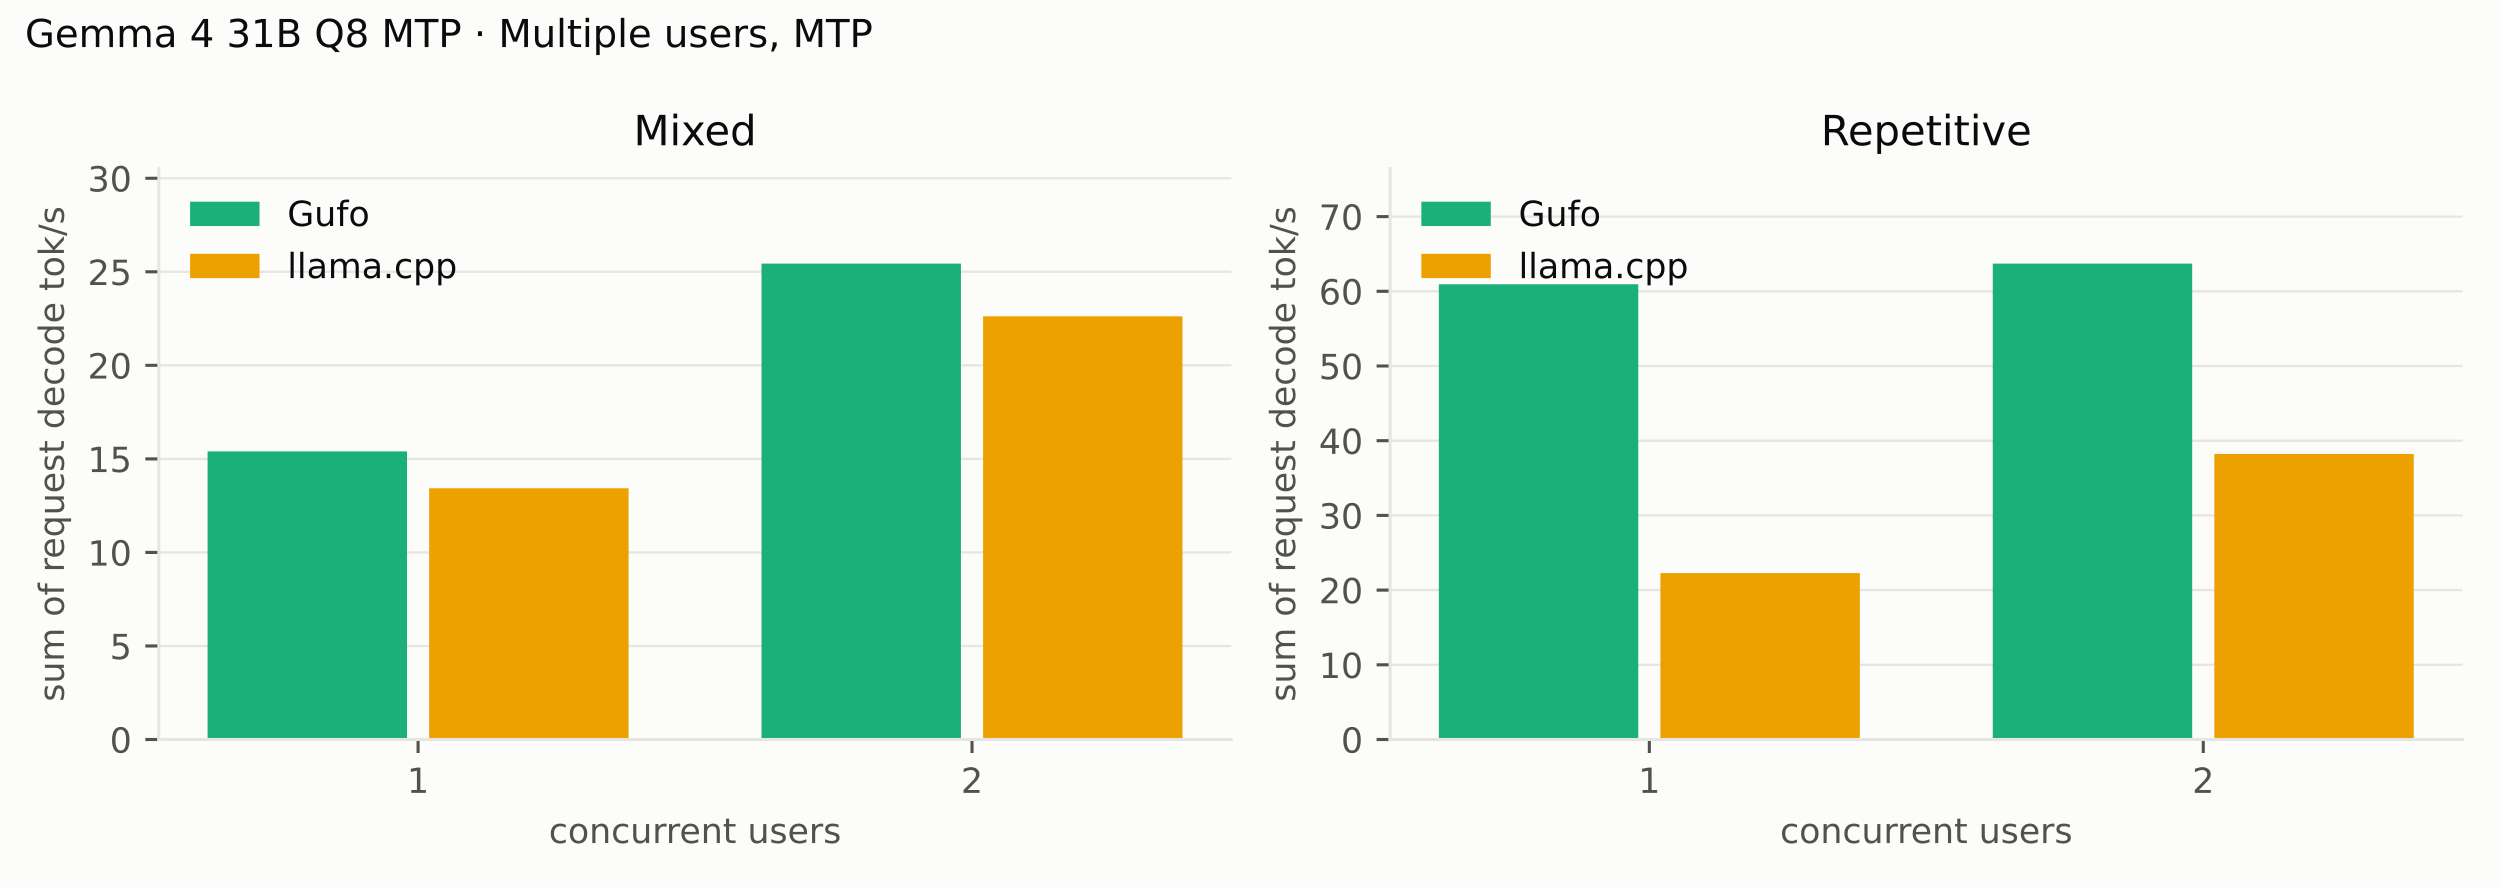
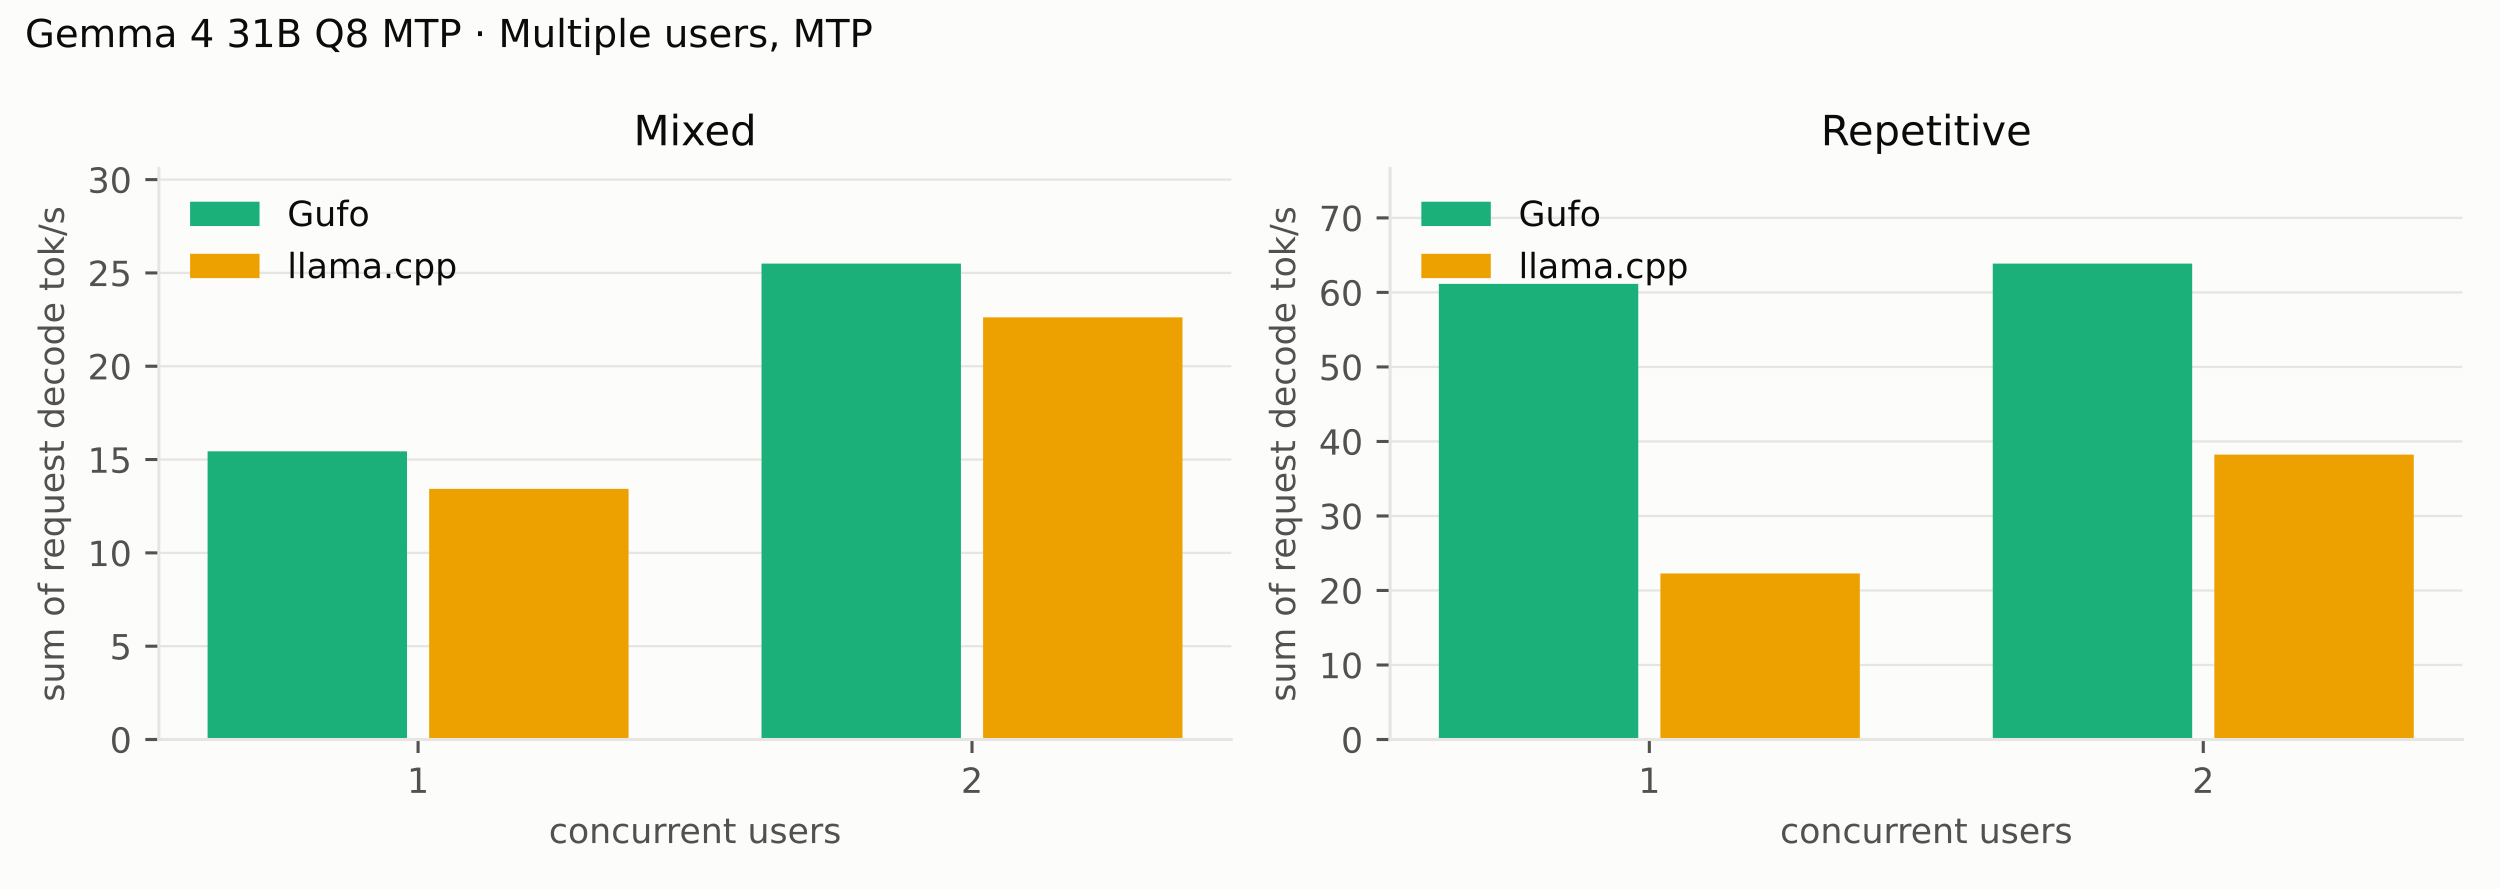
<svg xmlns="http://www.w3.org/2000/svg" xmlns:xlink="http://www.w3.org/1999/xlink" width="648pt" height="230.4pt" viewBox="0 0 648 230.4" version="1.1">
  <defs>
    <style type="text/css">*{stroke-linejoin: round; stroke-linecap: butt}</style>
  </defs>
  <g id="figure_1">
    <g id="patch_1">
      <path d="M 0 230.4 L 648 230.4 L 648 0 L 0 0 z " style="fill: #fcfcfb" />
    </g>
    <g id="axes_1">
      <g id="patch_2">
        <path d="M 41.173 191.68 L 319.14 191.68 L 319.14 43.647 L 41.173 43.647 z " style="fill: #fcfcfb" />
      </g>
      <g id="matplotlib.axis_1">
        <g id="xtick_1">
          <g id="line2d_1">
            <defs>
              <path id="m1ebf051f68" d="M 0 0 L 0 3.5 " style="stroke: #52514e; stroke-width: 0.8" />
            </defs>
            <g>
              <use xlink:href="#m1ebf051f68" x="108.368" y="191.68" style="fill: #52514e; stroke: #52514e; stroke-width: 0.8" />
            </g>
          </g>
          <g id="text_1">
            <text style="font-size: 9px; font-family: 'DejaVu Sans', 'Bitstream Vera Sans', 'Computer Modern Sans Serif', 'Lucida Grande', 'Verdana', 'Geneva', 'Lucid', 'Arial', 'Helvetica', 'Avant Garde', sans-serif; text-anchor: middle; fill: #52514e" x="108.368" y="205.518" transform="rotate(-0 108.3677 205.5179)">1</text>
          </g>
        </g>
        <g id="xtick_2">
          <g id="line2d_2">
            <g>
              <use xlink:href="#m1ebf051f68" x="251.946" y="191.68" style="fill: #52514e; stroke: #52514e; stroke-width: 0.8" />
            </g>
          </g>
          <g id="text_2">
            <text style="font-size: 9px; font-family: 'DejaVu Sans', 'Bitstream Vera Sans', 'Computer Modern Sans Serif', 'Lucida Grande', 'Verdana', 'Geneva', 'Lucid', 'Arial', 'Helvetica', 'Avant Garde', sans-serif; text-anchor: middle; fill: #52514e" x="251.946" y="205.518" transform="rotate(-0 251.9455 205.5179)">2</text>
          </g>
        </g>
        <g id="text_3">
          <text style="font-size: 9px; font-family: 'DejaVu Sans', 'Bitstream Vera Sans', 'Computer Modern Sans Serif', 'Lucida Grande', 'Verdana', 'Geneva', 'Lucid', 'Arial', 'Helvetica', 'Avant Garde', sans-serif; text-anchor: middle; fill: #52514e" x="180.157" y="218.518" transform="rotate(-0 180.1566 218.5179)">concurrent users</text>
        </g>
      </g>
      <g id="matplotlib.axis_2">
        <g id="ytick_1">
          <g id="line2d_3">
            <path d="M 41.173 191.68 L 319.14 191.68 " clip-path="url(#p87799a34b1)" style="fill: none; stroke: #e6e5e1; stroke-width: 0.6; stroke-linecap: square" />
          </g>
          <g id="line2d_4">
            <defs>
              <path id="m680e5b1e24" d="M 0 0 L -3.5 0 " style="stroke: #52514e; stroke-width: 0.8" />
            </defs>
            <g>
              <use xlink:href="#m680e5b1e24" x="41.173" y="191.68" style="fill: #52514e; stroke: #52514e; stroke-width: 0.8" />
            </g>
          </g>
          <g id="text_4">
            <text style="font-size: 9px; font-family: 'DejaVu Sans', 'Bitstream Vera Sans', 'Computer Modern Sans Serif', 'Lucida Grande', 'Verdana', 'Geneva', 'Lucid', 'Arial', 'Helvetica', 'Avant Garde', sans-serif; text-anchor: end; fill: #52514e" x="34.173" y="195.099" transform="rotate(-0 34.1732 195.0989)">0</text>
          </g>
        </g>
        <g id="ytick_2">
          <g id="line2d_5">
-             <path d="M 41.173 167.435 L 319.14 167.435 " clip-path="url(#p87799a34b1)" style="fill: none; stroke: #e6e5e1; stroke-width: 0.6; stroke-linecap: square" />
+             <path d="M 41.173 167.492 L 319.14 167.492 " clip-path="url(#p87799a34b1)" style="fill: none; stroke: #e6e5e1; stroke-width: 0.6; stroke-linecap: square" />
          </g>
          <g id="line2d_6">
            <g>
-               <use xlink:href="#m680e5b1e24" x="41.173" y="167.435" style="fill: #52514e; stroke: #52514e; stroke-width: 0.8" />
+               <use xlink:href="#m680e5b1e24" x="41.173" y="167.492" style="fill: #52514e; stroke: #52514e; stroke-width: 0.8" />
            </g>
          </g>
          <g id="text_5">
-             <text style="font-size: 9px; font-family: 'DejaVu Sans', 'Bitstream Vera Sans', 'Computer Modern Sans Serif', 'Lucida Grande', 'Verdana', 'Geneva', 'Lucid', 'Arial', 'Helvetica', 'Avant Garde', sans-serif; text-anchor: end; fill: #52514e" x="34.173" y="170.854" transform="rotate(-0 34.1732 170.8535)">5</text>
+             <text style="font-size: 9px; font-family: 'DejaVu Sans', 'Bitstream Vera Sans', 'Computer Modern Sans Serif', 'Lucida Grande', 'Verdana', 'Geneva', 'Lucid', 'Arial', 'Helvetica', 'Avant Garde', sans-serif; text-anchor: end; fill: #52514e" x="34.173" y="170.911" transform="rotate(-0 34.1732 170.9106)">5</text>
          </g>
        </g>
        <g id="ytick_3">
          <g id="line2d_7">
-             <path d="M 41.173 143.189 L 319.14 143.189 " clip-path="url(#p87799a34b1)" style="fill: none; stroke: #e6e5e1; stroke-width: 0.6; stroke-linecap: square" />
+             <path d="M 41.173 143.303 L 319.14 143.303 " clip-path="url(#p87799a34b1)" style="fill: none; stroke: #e6e5e1; stroke-width: 0.6; stroke-linecap: square" />
          </g>
          <g id="line2d_8">
            <g>
-               <use xlink:href="#m680e5b1e24" x="41.173" y="143.189" style="fill: #52514e; stroke: #52514e; stroke-width: 0.8" />
+               <use xlink:href="#m680e5b1e24" x="41.173" y="143.303" style="fill: #52514e; stroke: #52514e; stroke-width: 0.8" />
            </g>
          </g>
          <g id="text_6">
-             <text style="font-size: 9px; font-family: 'DejaVu Sans', 'Bitstream Vera Sans', 'Computer Modern Sans Serif', 'Lucida Grande', 'Verdana', 'Geneva', 'Lucid', 'Arial', 'Helvetica', 'Avant Garde', sans-serif; text-anchor: end; fill: #52514e" x="34.173" y="146.608" transform="rotate(-0 34.1732 146.6081)">10</text>
+             <text style="font-size: 9px; font-family: 'DejaVu Sans', 'Bitstream Vera Sans', 'Computer Modern Sans Serif', 'Lucida Grande', 'Verdana', 'Geneva', 'Lucid', 'Arial', 'Helvetica', 'Avant Garde', sans-serif; text-anchor: end; fill: #52514e" x="34.173" y="146.722" transform="rotate(-0 34.1732 146.7222)">10</text>
          </g>
        </g>
        <g id="ytick_4">
          <g id="line2d_9">
-             <path d="M 41.173 118.944 L 319.14 118.944 " clip-path="url(#p87799a34b1)" style="fill: none; stroke: #e6e5e1; stroke-width: 0.6; stroke-linecap: square" />
+             <path d="M 41.173 119.115 L 319.14 119.115 " clip-path="url(#p87799a34b1)" style="fill: none; stroke: #e6e5e1; stroke-width: 0.6; stroke-linecap: square" />
          </g>
          <g id="line2d_10">
            <g>
-               <use xlink:href="#m680e5b1e24" x="41.173" y="118.944" style="fill: #52514e; stroke: #52514e; stroke-width: 0.8" />
+               <use xlink:href="#m680e5b1e24" x="41.173" y="119.115" style="fill: #52514e; stroke: #52514e; stroke-width: 0.8" />
            </g>
          </g>
          <g id="text_7">
-             <text style="font-size: 9px; font-family: 'DejaVu Sans', 'Bitstream Vera Sans', 'Computer Modern Sans Serif', 'Lucida Grande', 'Verdana', 'Geneva', 'Lucid', 'Arial', 'Helvetica', 'Avant Garde', sans-serif; text-anchor: end; fill: #52514e" x="34.173" y="122.363" transform="rotate(-0 34.1732 122.3627)">15</text>
+             <text style="font-size: 9px; font-family: 'DejaVu Sans', 'Bitstream Vera Sans', 'Computer Modern Sans Serif', 'Lucida Grande', 'Verdana', 'Geneva', 'Lucid', 'Arial', 'Helvetica', 'Avant Garde', sans-serif; text-anchor: end; fill: #52514e" x="34.173" y="122.534" transform="rotate(-0 34.1732 122.5338)">15</text>
          </g>
        </g>
        <g id="ytick_5">
          <g id="line2d_11">
-             <path d="M 41.173 94.698 L 319.14 94.698 " clip-path="url(#p87799a34b1)" style="fill: none; stroke: #e6e5e1; stroke-width: 0.6; stroke-linecap: square" />
+             <path d="M 41.173 94.926 L 319.14 94.926 " clip-path="url(#p87799a34b1)" style="fill: none; stroke: #e6e5e1; stroke-width: 0.6; stroke-linecap: square" />
          </g>
          <g id="line2d_12">
            <g>
-               <use xlink:href="#m680e5b1e24" x="41.173" y="94.698" style="fill: #52514e; stroke: #52514e; stroke-width: 0.8" />
+               <use xlink:href="#m680e5b1e24" x="41.173" y="94.926" style="fill: #52514e; stroke: #52514e; stroke-width: 0.8" />
            </g>
          </g>
          <g id="text_8">
-             <text style="font-size: 9px; font-family: 'DejaVu Sans', 'Bitstream Vera Sans', 'Computer Modern Sans Serif', 'Lucida Grande', 'Verdana', 'Geneva', 'Lucid', 'Arial', 'Helvetica', 'Avant Garde', sans-serif; text-anchor: end; fill: #52514e" x="34.173" y="98.117" transform="rotate(-0 34.1732 98.11722)">20</text>
+             <text style="font-size: 9px; font-family: 'DejaVu Sans', 'Bitstream Vera Sans', 'Computer Modern Sans Serif', 'Lucida Grande', 'Verdana', 'Geneva', 'Lucid', 'Arial', 'Helvetica', 'Avant Garde', sans-serif; text-anchor: end; fill: #52514e" x="34.173" y="98.345" transform="rotate(-0 34.1732 98.34541)">20</text>
          </g>
        </g>
        <g id="ytick_6">
          <g id="line2d_13">
-             <path d="M 41.173 70.453 L 319.14 70.453 " clip-path="url(#p87799a34b1)" style="fill: none; stroke: #e6e5e1; stroke-width: 0.6; stroke-linecap: square" />
+             <path d="M 41.173 70.738 L 319.14 70.738 " clip-path="url(#p87799a34b1)" style="fill: none; stroke: #e6e5e1; stroke-width: 0.6; stroke-linecap: square" />
          </g>
          <g id="line2d_14">
            <g>
-               <use xlink:href="#m680e5b1e24" x="41.173" y="70.453" style="fill: #52514e; stroke: #52514e; stroke-width: 0.8" />
+               <use xlink:href="#m680e5b1e24" x="41.173" y="70.738" style="fill: #52514e; stroke: #52514e; stroke-width: 0.8" />
            </g>
          </g>
          <g id="text_9">
-             <text style="font-size: 9px; font-family: 'DejaVu Sans', 'Bitstream Vera Sans', 'Computer Modern Sans Serif', 'Lucida Grande', 'Verdana', 'Geneva', 'Lucid', 'Arial', 'Helvetica', 'Avant Garde', sans-serif; text-anchor: end; fill: #52514e" x="34.173" y="73.872" transform="rotate(-0 34.1732 73.87179)">25</text>
+             <text style="font-size: 9px; font-family: 'DejaVu Sans', 'Bitstream Vera Sans', 'Computer Modern Sans Serif', 'Lucida Grande', 'Verdana', 'Geneva', 'Lucid', 'Arial', 'Helvetica', 'Avant Garde', sans-serif; text-anchor: end; fill: #52514e" x="34.173" y="74.157" transform="rotate(-0 34.1732 74.15703)">25</text>
          </g>
        </g>
        <g id="ytick_7">
          <g id="line2d_15">
-             <path d="M 41.173 46.207 L 319.14 46.207 " clip-path="url(#p87799a34b1)" style="fill: none; stroke: #e6e5e1; stroke-width: 0.6; stroke-linecap: square" />
+             <path d="M 41.173 46.55 L 319.14 46.55 " clip-path="url(#p87799a34b1)" style="fill: none; stroke: #e6e5e1; stroke-width: 0.6; stroke-linecap: square" />
          </g>
          <g id="line2d_16">
            <g>
-               <use xlink:href="#m680e5b1e24" x="41.173" y="46.207" style="fill: #52514e; stroke: #52514e; stroke-width: 0.8" />
+               <use xlink:href="#m680e5b1e24" x="41.173" y="46.55" style="fill: #52514e; stroke: #52514e; stroke-width: 0.8" />
            </g>
          </g>
          <g id="text_10">
-             <text style="font-size: 9px; font-family: 'DejaVu Sans', 'Bitstream Vera Sans', 'Computer Modern Sans Serif', 'Lucida Grande', 'Verdana', 'Geneva', 'Lucid', 'Arial', 'Helvetica', 'Avant Garde', sans-serif; text-anchor: end; fill: #52514e" x="34.173" y="49.626" transform="rotate(-0 34.1732 49.62636)">30</text>
+             <text style="font-size: 9px; font-family: 'DejaVu Sans', 'Bitstream Vera Sans', 'Computer Modern Sans Serif', 'Lucida Grande', 'Verdana', 'Geneva', 'Lucid', 'Arial', 'Helvetica', 'Avant Garde', sans-serif; text-anchor: end; fill: #52514e" x="34.173" y="49.969" transform="rotate(-0 34.1732 49.96865)">30</text>
          </g>
        </g>
        <g id="text_11">
          <text style="font-size: 9px; font-family: 'DejaVu Sans', 'Bitstream Vera Sans', 'Computer Modern Sans Serif', 'Lucida Grande', 'Verdana', 'Geneva', 'Lucid', 'Arial', 'Helvetica', 'Avant Garde', sans-serif; text-anchor: middle; fill: #52514e" x="16.559" y="117.664" transform="rotate(-90 16.55859 117.6635)">sum of request decode tok/s</text>
        </g>
      </g>
      <g id="patch_3">
-         <path d="M 53.808 191.68 L 105.496 191.68 L 105.496 117.004 L 53.808 117.004 z " clip-path="url(#p87799a34b1)" style="fill: #1baf7a" />
+         <path d="M 53.808 191.68 L 105.496 191.68 L 105.496 116.986 L 53.808 116.986 z " clip-path="url(#p87799a34b1)" style="fill: #1baf7a" />
      </g>
      <g id="patch_4">
        <path d="M 197.386 191.68 L 249.074 191.68 L 249.074 68.319 L 197.386 68.319 z " clip-path="url(#p87799a34b1)" style="fill: #1baf7a" />
      </g>
      <g id="patch_5">
-         <path d="M 111.239 191.68 L 162.927 191.68 L 162.927 126.557 L 111.239 126.557 z " clip-path="url(#p87799a34b1)" style="fill: #eda100" />
+         <path d="M 111.239 191.68 L 162.927 191.68 L 162.927 126.71 L 111.239 126.71 z " clip-path="url(#p87799a34b1)" style="fill: #eda100" />
      </g>
      <g id="patch_6">
-         <path d="M 254.817 191.68 L 306.505 191.68 L 306.505 81.994 L 254.817 81.994 z " clip-path="url(#p87799a34b1)" style="fill: #eda100" />
+         <path d="M 254.817 191.68 L 306.505 191.68 L 306.505 82.252 L 254.817 82.252 z " clip-path="url(#p87799a34b1)" style="fill: #eda100" />
      </g>
      <g id="patch_7">
        <path d="M 41.173 191.68 L 41.173 43.647 " style="fill: none; stroke: #e6e5e1; stroke-width: 0.8; stroke-linejoin: miter; stroke-linecap: square" />
      </g>
      <g id="patch_8">
        <path d="M 41.173 191.68 L 319.14 191.68 " style="fill: none; stroke: #e6e5e1; stroke-width: 0.8; stroke-linejoin: miter; stroke-linecap: square" />
      </g>
      <g id="text_12">
        <text style="font-size: 10.8px; font-family: 'DejaVu Sans', 'Bitstream Vera Sans', 'Computer Modern Sans Serif', 'Lucida Grande', 'Verdana', 'Geneva', 'Lucid', 'Arial', 'Helvetica', 'Avant Garde', sans-serif; text-anchor: middle; fill: #0b0b0b" x="180.157" y="37.647" transform="rotate(-0 180.1566 37.64709)">Mixed</text>
      </g>
      <g id="legend_1">
        <g id="patch_9">
          <path d="M 49.273 58.586 L 67.273 58.586 L 67.273 52.286 L 49.273 52.286 z " style="fill: #1baf7a" />
        </g>
        <g id="text_13">
          <text style="font-size: 9px; font-family: 'DejaVu Sans', 'Bitstream Vera Sans', 'Computer Modern Sans Serif', 'Lucida Grande', 'Verdana', 'Geneva', 'Lucid', 'Arial', 'Helvetica', 'Avant Garde', sans-serif; text-anchor: start; fill: #0b0b0b" x="74.473" y="58.586" transform="rotate(-0 74.4732 58.58569)">Gufo</text>
        </g>
        <g id="patch_10">
          <path d="M 49.273 72.086 L 67.273 72.086 L 67.273 65.786 L 49.273 65.786 z " style="fill: #eda100" />
        </g>
        <g id="text_14">
          <text style="font-size: 9px; font-family: 'DejaVu Sans', 'Bitstream Vera Sans', 'Computer Modern Sans Serif', 'Lucida Grande', 'Verdana', 'Geneva', 'Lucid', 'Arial', 'Helvetica', 'Avant Garde', sans-serif; text-anchor: start; fill: #0b0b0b" x="74.473" y="72.086" transform="rotate(-0 74.4732 72.08639)">llama.cpp</text>
        </g>
      </g>
    </g>
    <g id="axes_2">
      <g id="patch_11">
        <path d="M 360.313 191.68 L 638.28 191.68 L 638.28 43.647 L 360.313 43.647 z " style="fill: #fcfcfb" />
      </g>
      <g id="matplotlib.axis_3">
        <g id="xtick_3">
          <g id="line2d_17">
            <g>
              <use xlink:href="#m1ebf051f68" x="427.508" y="191.68" style="fill: #52514e; stroke: #52514e; stroke-width: 0.8" />
            </g>
          </g>
          <g id="text_15">
            <text style="font-size: 9px; font-family: 'DejaVu Sans', 'Bitstream Vera Sans', 'Computer Modern Sans Serif', 'Lucida Grande', 'Verdana', 'Geneva', 'Lucid', 'Arial', 'Helvetica', 'Avant Garde', sans-serif; text-anchor: middle; fill: #52514e" x="427.508" y="205.518" transform="rotate(-0 427.5077 205.5179)">1</text>
          </g>
        </g>
        <g id="xtick_4">
          <g id="line2d_18">
            <g>
              <use xlink:href="#m1ebf051f68" x="571.086" y="191.68" style="fill: #52514e; stroke: #52514e; stroke-width: 0.8" />
            </g>
          </g>
          <g id="text_16">
            <text style="font-size: 9px; font-family: 'DejaVu Sans', 'Bitstream Vera Sans', 'Computer Modern Sans Serif', 'Lucida Grande', 'Verdana', 'Geneva', 'Lucid', 'Arial', 'Helvetica', 'Avant Garde', sans-serif; text-anchor: middle; fill: #52514e" x="571.086" y="205.518" transform="rotate(-0 571.0855 205.5179)">2</text>
          </g>
        </g>
        <g id="text_17">
          <text style="font-size: 9px; font-family: 'DejaVu Sans', 'Bitstream Vera Sans', 'Computer Modern Sans Serif', 'Lucida Grande', 'Verdana', 'Geneva', 'Lucid', 'Arial', 'Helvetica', 'Avant Garde', sans-serif; text-anchor: middle; fill: #52514e" x="499.297" y="218.518" transform="rotate(-0 499.2966 218.5179)">concurrent users</text>
        </g>
      </g>
      <g id="matplotlib.axis_4">
        <g id="ytick_8">
          <g id="line2d_19">
            <path d="M 360.313 191.68 L 638.28 191.68 " clip-path="url(#pc43547f688)" style="fill: none; stroke: #e6e5e1; stroke-width: 0.6; stroke-linecap: square" />
          </g>
          <g id="line2d_20">
            <g>
              <use xlink:href="#m680e5b1e24" x="360.313" y="191.68" style="fill: #52514e; stroke: #52514e; stroke-width: 0.8" />
            </g>
          </g>
          <g id="text_18">
            <text style="font-size: 9px; font-family: 'DejaVu Sans', 'Bitstream Vera Sans', 'Computer Modern Sans Serif', 'Lucida Grande', 'Verdana', 'Geneva', 'Lucid', 'Arial', 'Helvetica', 'Avant Garde', sans-serif; text-anchor: end; fill: #52514e" x="353.313" y="195.099" transform="rotate(-0 353.3132 195.0989)">0</text>
          </g>
        </g>
        <g id="ytick_9">
          <g id="line2d_21">
-             <path d="M 360.313 172.317 L 638.28 172.317 " clip-path="url(#pc43547f688)" style="fill: none; stroke: #e6e5e1; stroke-width: 0.6; stroke-linecap: square" />
+             <path d="M 360.313 172.366 L 638.28 172.366 " clip-path="url(#pc43547f688)" style="fill: none; stroke: #e6e5e1; stroke-width: 0.6; stroke-linecap: square" />
          </g>
          <g id="line2d_22">
            <g>
-               <use xlink:href="#m680e5b1e24" x="360.313" y="172.317" style="fill: #52514e; stroke: #52514e; stroke-width: 0.8" />
+               <use xlink:href="#m680e5b1e24" x="360.313" y="172.366" style="fill: #52514e; stroke: #52514e; stroke-width: 0.8" />
            </g>
          </g>
          <g id="text_19">
-             <text style="font-size: 9px; font-family: 'DejaVu Sans', 'Bitstream Vera Sans', 'Computer Modern Sans Serif', 'Lucida Grande', 'Verdana', 'Geneva', 'Lucid', 'Arial', 'Helvetica', 'Avant Garde', sans-serif; text-anchor: end; fill: #52514e" x="353.313" y="175.736" transform="rotate(-0 353.3132 175.7361)">10</text>
+             <text style="font-size: 9px; font-family: 'DejaVu Sans', 'Bitstream Vera Sans', 'Computer Modern Sans Serif', 'Lucida Grande', 'Verdana', 'Geneva', 'Lucid', 'Arial', 'Helvetica', 'Avant Garde', sans-serif; text-anchor: end; fill: #52514e" x="353.313" y="175.785" transform="rotate(-0 353.3132 175.7846)">10</text>
          </g>
        </g>
        <g id="ytick_10">
          <g id="line2d_23">
-             <path d="M 360.313 152.954 L 638.28 152.954 " clip-path="url(#pc43547f688)" style="fill: none; stroke: #e6e5e1; stroke-width: 0.6; stroke-linecap: square" />
+             <path d="M 360.313 153.051 L 638.28 153.051 " clip-path="url(#pc43547f688)" style="fill: none; stroke: #e6e5e1; stroke-width: 0.6; stroke-linecap: square" />
          </g>
          <g id="line2d_24">
            <g>
-               <use xlink:href="#m680e5b1e24" x="360.313" y="152.954" style="fill: #52514e; stroke: #52514e; stroke-width: 0.8" />
+               <use xlink:href="#m680e5b1e24" x="360.313" y="153.051" style="fill: #52514e; stroke: #52514e; stroke-width: 0.8" />
            </g>
          </g>
          <g id="text_20">
-             <text style="font-size: 9px; font-family: 'DejaVu Sans', 'Bitstream Vera Sans', 'Computer Modern Sans Serif', 'Lucida Grande', 'Verdana', 'Geneva', 'Lucid', 'Arial', 'Helvetica', 'Avant Garde', sans-serif; text-anchor: end; fill: #52514e" x="353.313" y="156.373" transform="rotate(-0 353.3132 156.3732)">20</text>
+             <text style="font-size: 9px; font-family: 'DejaVu Sans', 'Bitstream Vera Sans', 'Computer Modern Sans Serif', 'Lucida Grande', 'Verdana', 'Geneva', 'Lucid', 'Arial', 'Helvetica', 'Avant Garde', sans-serif; text-anchor: end; fill: #52514e" x="353.313" y="156.47" transform="rotate(-0 353.3132 156.4702)">20</text>
          </g>
        </g>
        <g id="ytick_11">
          <g id="line2d_25">
-             <path d="M 360.313 133.591 L 638.28 133.591 " clip-path="url(#pc43547f688)" style="fill: none; stroke: #e6e5e1; stroke-width: 0.6; stroke-linecap: square" />
+             <path d="M 360.313 133.737 L 638.28 133.737 " clip-path="url(#pc43547f688)" style="fill: none; stroke: #e6e5e1; stroke-width: 0.6; stroke-linecap: square" />
          </g>
          <g id="line2d_26">
            <g>
-               <use xlink:href="#m680e5b1e24" x="360.313" y="133.591" style="fill: #52514e; stroke: #52514e; stroke-width: 0.8" />
+               <use xlink:href="#m680e5b1e24" x="360.313" y="133.737" style="fill: #52514e; stroke: #52514e; stroke-width: 0.8" />
            </g>
          </g>
          <g id="text_21">
-             <text style="font-size: 9px; font-family: 'DejaVu Sans', 'Bitstream Vera Sans', 'Computer Modern Sans Serif', 'Lucida Grande', 'Verdana', 'Geneva', 'Lucid', 'Arial', 'Helvetica', 'Avant Garde', sans-serif; text-anchor: end; fill: #52514e" x="353.313" y="137.01" transform="rotate(-0 353.3132 137.0104)">30</text>
+             <text style="font-size: 9px; font-family: 'DejaVu Sans', 'Bitstream Vera Sans', 'Computer Modern Sans Serif', 'Lucida Grande', 'Verdana', 'Geneva', 'Lucid', 'Arial', 'Helvetica', 'Avant Garde', sans-serif; text-anchor: end; fill: #52514e" x="353.313" y="137.156" transform="rotate(-0 353.3132 137.1559)">30</text>
          </g>
        </g>
        <g id="ytick_12">
          <g id="line2d_27">
-             <path d="M 360.313 114.229 L 638.28 114.229 " clip-path="url(#pc43547f688)" style="fill: none; stroke: #e6e5e1; stroke-width: 0.6; stroke-linecap: square" />
+             <path d="M 360.313 114.423 L 638.28 114.423 " clip-path="url(#pc43547f688)" style="fill: none; stroke: #e6e5e1; stroke-width: 0.6; stroke-linecap: square" />
          </g>
          <g id="line2d_28">
            <g>
-               <use xlink:href="#m680e5b1e24" x="360.313" y="114.229" style="fill: #52514e; stroke: #52514e; stroke-width: 0.8" />
+               <use xlink:href="#m680e5b1e24" x="360.313" y="114.423" style="fill: #52514e; stroke: #52514e; stroke-width: 0.8" />
            </g>
          </g>
          <g id="text_22">
-             <text style="font-size: 9px; font-family: 'DejaVu Sans', 'Bitstream Vera Sans', 'Computer Modern Sans Serif', 'Lucida Grande', 'Verdana', 'Geneva', 'Lucid', 'Arial', 'Helvetica', 'Avant Garde', sans-serif; text-anchor: end; fill: #52514e" x="353.313" y="117.648" transform="rotate(-0 353.3132 117.6475)">40</text>
+             <text style="font-size: 9px; font-family: 'DejaVu Sans', 'Bitstream Vera Sans', 'Computer Modern Sans Serif', 'Lucida Grande', 'Verdana', 'Geneva', 'Lucid', 'Arial', 'Helvetica', 'Avant Garde', sans-serif; text-anchor: end; fill: #52514e" x="353.313" y="117.842" transform="rotate(-0 353.3132 117.8415)">40</text>
          </g>
        </g>
        <g id="ytick_13">
          <g id="line2d_29">
-             <path d="M 360.313 94.866 L 638.28 94.866 " clip-path="url(#pc43547f688)" style="fill: none; stroke: #e6e5e1; stroke-width: 0.6; stroke-linecap: square" />
+             <path d="M 360.313 95.108 L 638.28 95.108 " clip-path="url(#pc43547f688)" style="fill: none; stroke: #e6e5e1; stroke-width: 0.6; stroke-linecap: square" />
          </g>
          <g id="line2d_30">
            <g>
-               <use xlink:href="#m680e5b1e24" x="360.313" y="94.866" style="fill: #52514e; stroke: #52514e; stroke-width: 0.8" />
+               <use xlink:href="#m680e5b1e24" x="360.313" y="95.108" style="fill: #52514e; stroke: #52514e; stroke-width: 0.8" />
            </g>
          </g>
          <g id="text_23">
-             <text style="font-size: 9px; font-family: 'DejaVu Sans', 'Bitstream Vera Sans', 'Computer Modern Sans Serif', 'Lucida Grande', 'Verdana', 'Geneva', 'Lucid', 'Arial', 'Helvetica', 'Avant Garde', sans-serif; text-anchor: end; fill: #52514e" x="353.313" y="98.285" transform="rotate(-0 353.3132 98.28467)">50</text>
+             <text style="font-size: 9px; font-family: 'DejaVu Sans', 'Bitstream Vera Sans', 'Computer Modern Sans Serif', 'Lucida Grande', 'Verdana', 'Geneva', 'Lucid', 'Arial', 'Helvetica', 'Avant Garde', sans-serif; text-anchor: end; fill: #52514e" x="353.313" y="98.527" transform="rotate(-0 353.3132 98.52719)">50</text>
          </g>
        </g>
        <g id="ytick_14">
          <g id="line2d_31">
-             <path d="M 360.313 75.503 L 638.28 75.503 " clip-path="url(#pc43547f688)" style="fill: none; stroke: #e6e5e1; stroke-width: 0.6; stroke-linecap: square" />
+             <path d="M 360.313 75.794 L 638.28 75.794 " clip-path="url(#pc43547f688)" style="fill: none; stroke: #e6e5e1; stroke-width: 0.6; stroke-linecap: square" />
          </g>
          <g id="line2d_32">
            <g>
-               <use xlink:href="#m680e5b1e24" x="360.313" y="75.503" style="fill: #52514e; stroke: #52514e; stroke-width: 0.8" />
+               <use xlink:href="#m680e5b1e24" x="360.313" y="75.794" style="fill: #52514e; stroke: #52514e; stroke-width: 0.8" />
            </g>
          </g>
          <g id="text_24">
-             <text style="font-size: 9px; font-family: 'DejaVu Sans', 'Bitstream Vera Sans', 'Computer Modern Sans Serif', 'Lucida Grande', 'Verdana', 'Geneva', 'Lucid', 'Arial', 'Helvetica', 'Avant Garde', sans-serif; text-anchor: end; fill: #52514e" x="353.313" y="78.922" transform="rotate(-0 353.3132 78.92181)">60</text>
+             <text style="font-size: 9px; font-family: 'DejaVu Sans', 'Bitstream Vera Sans', 'Computer Modern Sans Serif', 'Lucida Grande', 'Verdana', 'Geneva', 'Lucid', 'Arial', 'Helvetica', 'Avant Garde', sans-serif; text-anchor: end; fill: #52514e" x="353.313" y="79.213" transform="rotate(-0 353.3132 79.21284)">60</text>
          </g>
        </g>
        <g id="ytick_15">
          <g id="line2d_33">
-             <path d="M 360.313 56.14 L 638.28 56.14 " clip-path="url(#pc43547f688)" style="fill: none; stroke: #e6e5e1; stroke-width: 0.6; stroke-linecap: square" />
+             <path d="M 360.313 56.48 L 638.28 56.48 " clip-path="url(#pc43547f688)" style="fill: none; stroke: #e6e5e1; stroke-width: 0.6; stroke-linecap: square" />
          </g>
          <g id="line2d_34">
            <g>
-               <use xlink:href="#m680e5b1e24" x="360.313" y="56.14" style="fill: #52514e; stroke: #52514e; stroke-width: 0.8" />
+               <use xlink:href="#m680e5b1e24" x="360.313" y="56.48" style="fill: #52514e; stroke: #52514e; stroke-width: 0.8" />
            </g>
          </g>
          <g id="text_25">
-             <text style="font-size: 9px; font-family: 'DejaVu Sans', 'Bitstream Vera Sans', 'Computer Modern Sans Serif', 'Lucida Grande', 'Verdana', 'Geneva', 'Lucid', 'Arial', 'Helvetica', 'Avant Garde', sans-serif; text-anchor: end; fill: #52514e" x="353.313" y="59.559" transform="rotate(-0 353.3132 59.55895)">70</text>
+             <text style="font-size: 9px; font-family: 'DejaVu Sans', 'Bitstream Vera Sans', 'Computer Modern Sans Serif', 'Lucida Grande', 'Verdana', 'Geneva', 'Lucid', 'Arial', 'Helvetica', 'Avant Garde', sans-serif; text-anchor: end; fill: #52514e" x="353.313" y="59.898" transform="rotate(-0 353.3132 59.89849)">70</text>
          </g>
        </g>
        <g id="text_26">
          <text style="font-size: 9px; font-family: 'DejaVu Sans', 'Bitstream Vera Sans', 'Computer Modern Sans Serif', 'Lucida Grande', 'Verdana', 'Geneva', 'Lucid', 'Arial', 'Helvetica', 'Avant Garde', sans-serif; text-anchor: middle; fill: #52514e" x="335.699" y="117.664" transform="rotate(-90 335.6986 117.6635)">sum of request decode tok/s</text>
        </g>
      </g>
      <g id="patch_12">
-         <path d="M 372.948 191.68 L 424.636 191.68 L 424.636 73.683 L 372.948 73.683 z " clip-path="url(#pc43547f688)" style="fill: #1baf7a" />
+         <path d="M 372.948 191.68 L 424.636 191.68 L 424.636 73.573 L 372.948 73.573 z " clip-path="url(#pc43547f688)" style="fill: #1baf7a" />
      </g>
      <g id="patch_13">
        <path d="M 516.526 191.68 L 568.214 191.68 L 568.214 68.319 L 516.526 68.319 z " clip-path="url(#pc43547f688)" style="fill: #1baf7a" />
      </g>
      <g id="patch_14">
-         <path d="M 430.379 191.68 L 482.067 191.68 L 482.067 148.54 L 430.379 148.54 z " clip-path="url(#pc43547f688)" style="fill: #eda100" />
+         <path d="M 430.379 191.68 L 482.067 191.68 L 482.067 148.648 L 430.379 148.648 z " clip-path="url(#pc43547f688)" style="fill: #eda100" />
      </g>
      <g id="patch_15">
-         <path d="M 573.957 191.68 L 625.645 191.68 L 625.645 117.656 L 573.957 117.656 z " clip-path="url(#pc43547f688)" style="fill: #eda100" />
+         <path d="M 573.957 191.68 L 625.645 191.68 L 625.645 117.841 L 573.957 117.841 z " clip-path="url(#pc43547f688)" style="fill: #eda100" />
      </g>
      <g id="patch_16">
        <path d="M 360.313 191.68 L 360.313 43.647 " style="fill: none; stroke: #e6e5e1; stroke-width: 0.8; stroke-linejoin: miter; stroke-linecap: square" />
      </g>
      <g id="patch_17">
        <path d="M 360.313 191.68 L 638.28 191.68 " style="fill: none; stroke: #e6e5e1; stroke-width: 0.8; stroke-linejoin: miter; stroke-linecap: square" />
      </g>
      <g id="text_27">
        <text style="font-size: 10.8px; font-family: 'DejaVu Sans', 'Bitstream Vera Sans', 'Computer Modern Sans Serif', 'Lucida Grande', 'Verdana', 'Geneva', 'Lucid', 'Arial', 'Helvetica', 'Avant Garde', sans-serif; text-anchor: middle; fill: #0b0b0b" x="499.297" y="37.647" transform="rotate(-0 499.2966 37.64709)">Repetitive</text>
      </g>
      <g id="legend_2">
        <g id="patch_18">
          <path d="M 368.413 58.586 L 386.413 58.586 L 386.413 52.286 L 368.413 52.286 z " style="fill: #1baf7a" />
        </g>
        <g id="text_28">
          <text style="font-size: 9px; font-family: 'DejaVu Sans', 'Bitstream Vera Sans', 'Computer Modern Sans Serif', 'Lucida Grande', 'Verdana', 'Geneva', 'Lucid', 'Arial', 'Helvetica', 'Avant Garde', sans-serif; text-anchor: start; fill: #0b0b0b" x="393.613" y="58.586" transform="rotate(-0 393.6132 58.58569)">Gufo</text>
        </g>
        <g id="patch_19">
          <path d="M 368.413 72.086 L 386.413 72.086 L 386.413 65.786 L 368.413 65.786 z " style="fill: #eda100" />
        </g>
        <g id="text_29">
          <text style="font-size: 9px; font-family: 'DejaVu Sans', 'Bitstream Vera Sans', 'Computer Modern Sans Serif', 'Lucida Grande', 'Verdana', 'Geneva', 'Lucid', 'Arial', 'Helvetica', 'Avant Garde', sans-serif; text-anchor: start; fill: #0b0b0b" x="393.613" y="72.086" transform="rotate(-0 393.6132 72.08639)">llama.cpp</text>
        </g>
      </g>
    </g>
    <g id="text_30">
      <text style="font-size: 10px; font-family: 'DejaVu Sans', 'Bitstream Vera Sans', 'Computer Modern Sans Serif', 'Lucida Grande', 'Verdana', 'Geneva', 'Lucid', 'Arial', 'Helvetica', 'Avant Garde', sans-serif; text-anchor: start; fill: #0b0b0b" x="6.48" y="12.206" transform="rotate(-0 6.48 12.20644)">Gemma 4 31B Q8 MTP · Multiple users, MTP</text>
    </g>
  </g>
  <defs>
    <clipPath id="p87799a34b1">
      <rect x="41.173" y="43.647" width="277.967" height="148.033" />
    </clipPath>
    <clipPath id="pc43547f688">
      <rect x="360.313" y="43.647" width="277.967" height="148.033" />
    </clipPath>
  </defs>
</svg>
